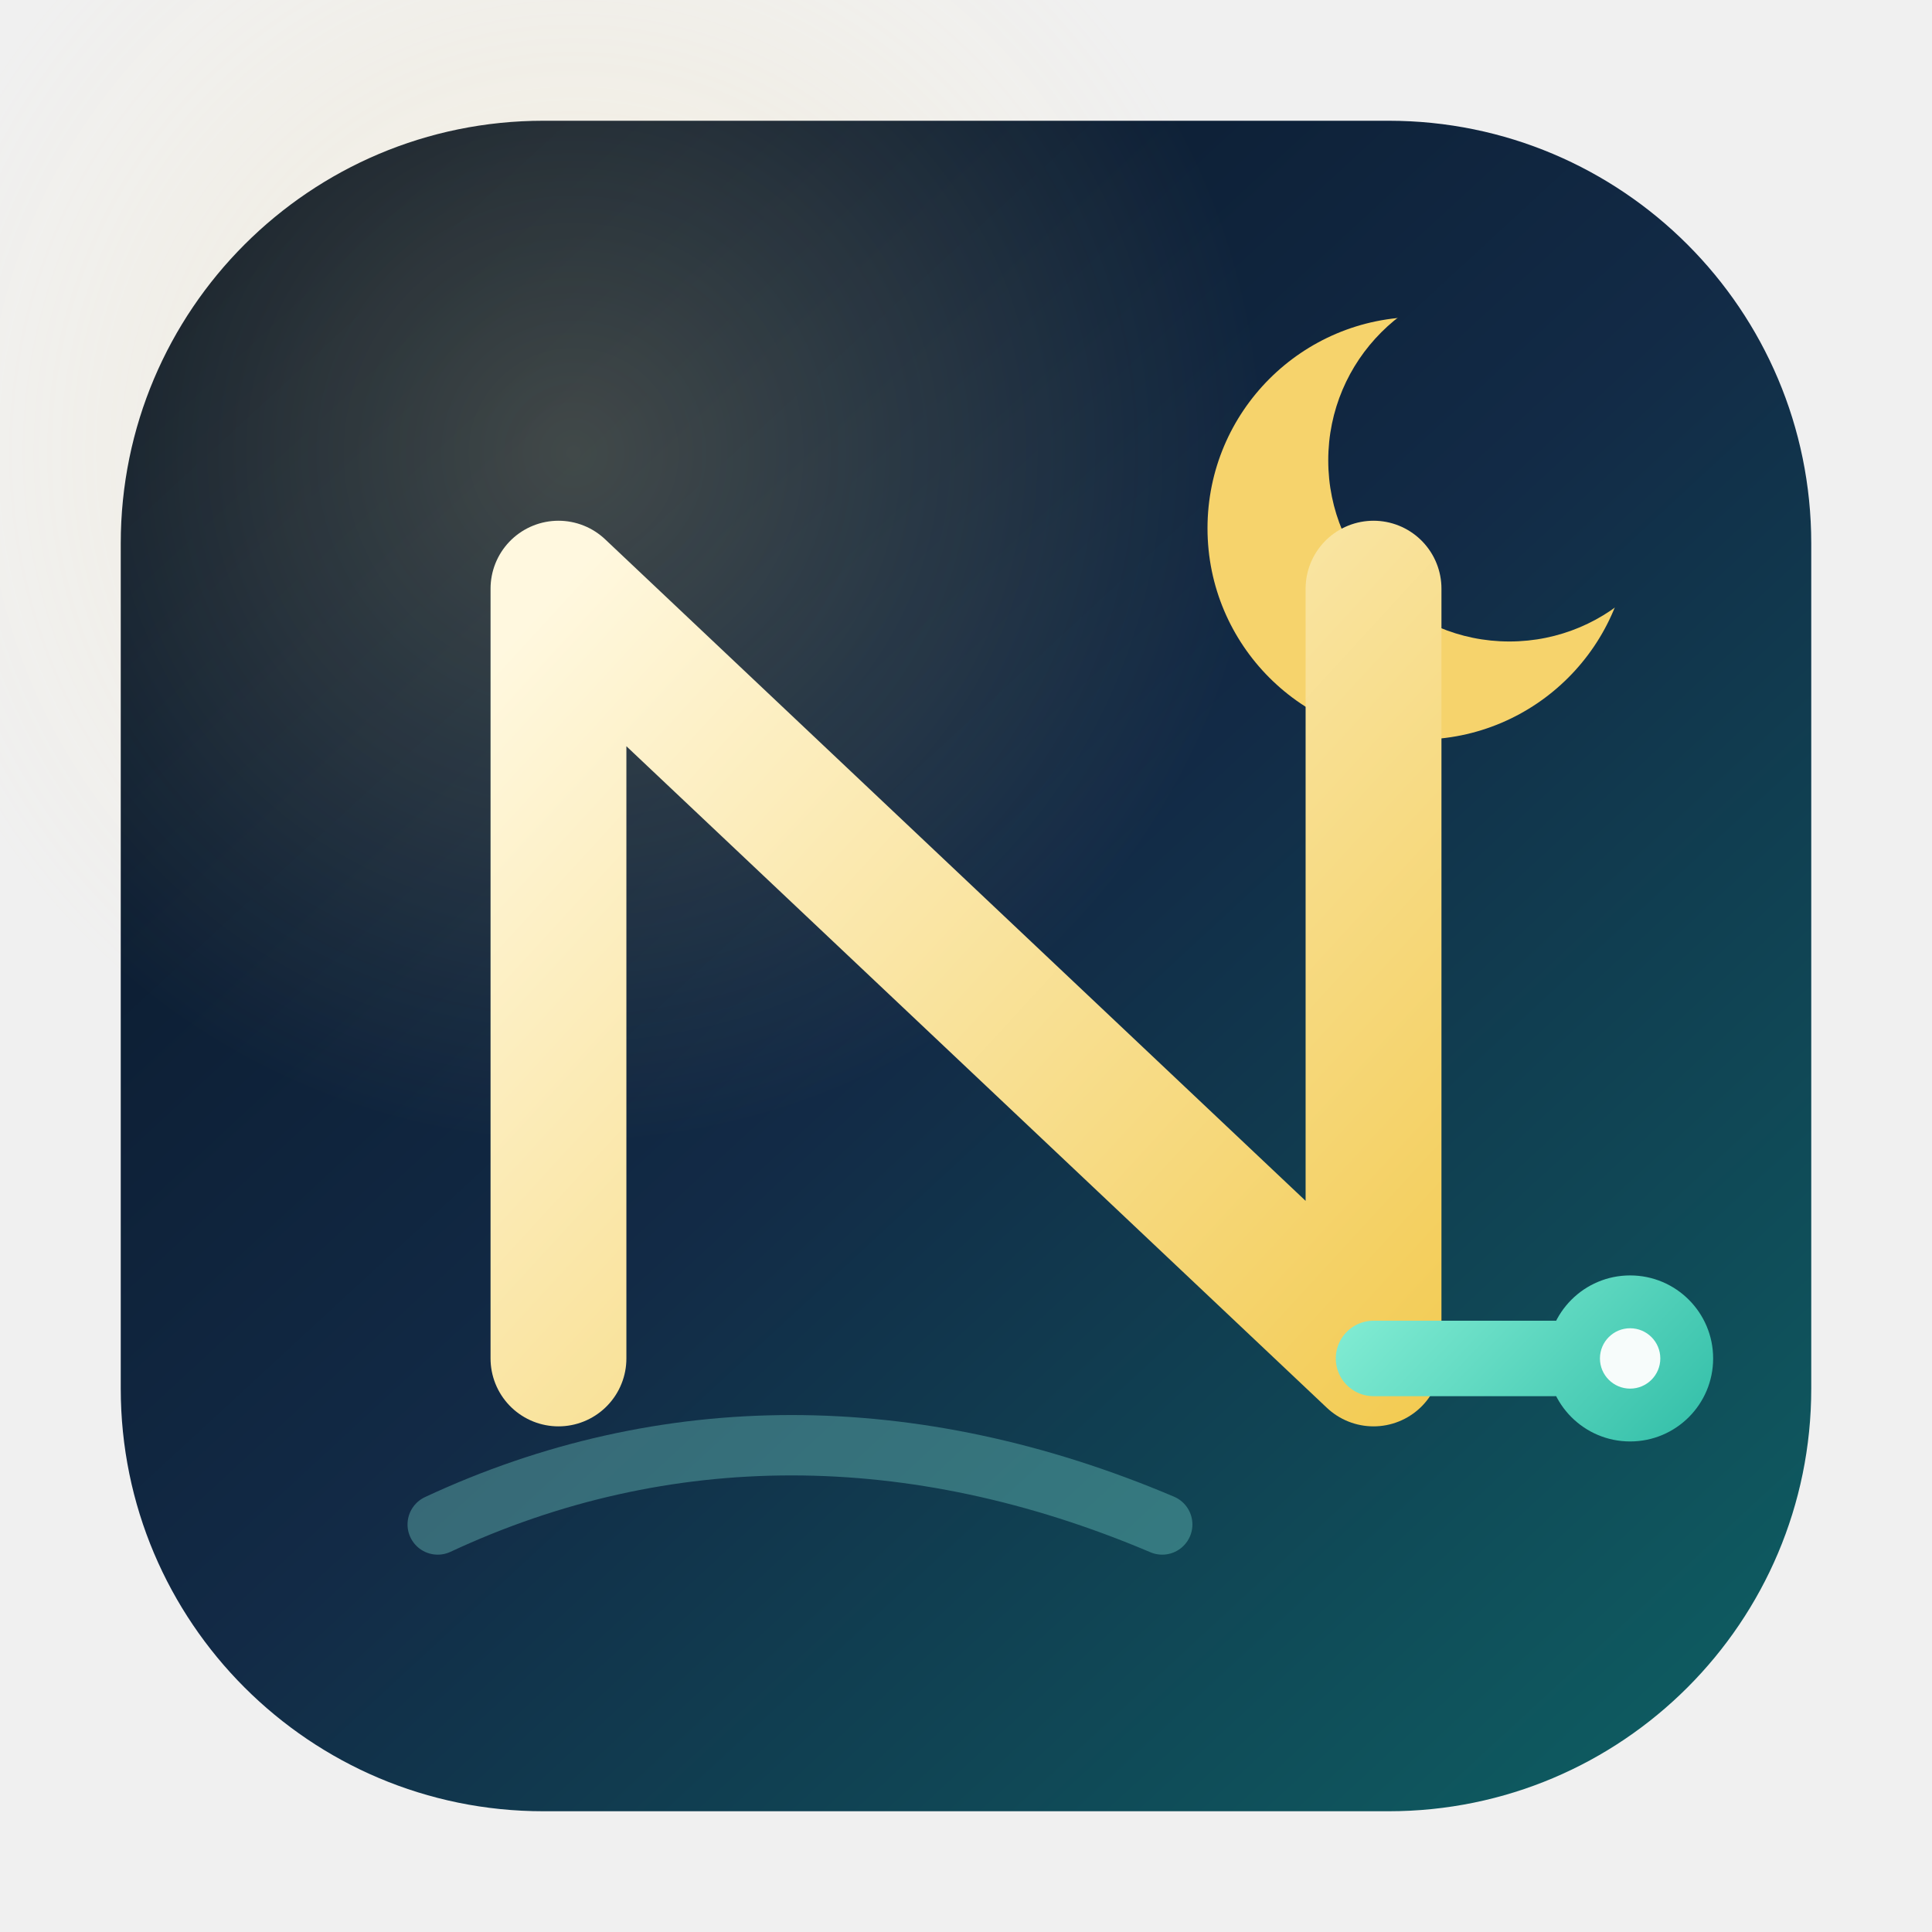
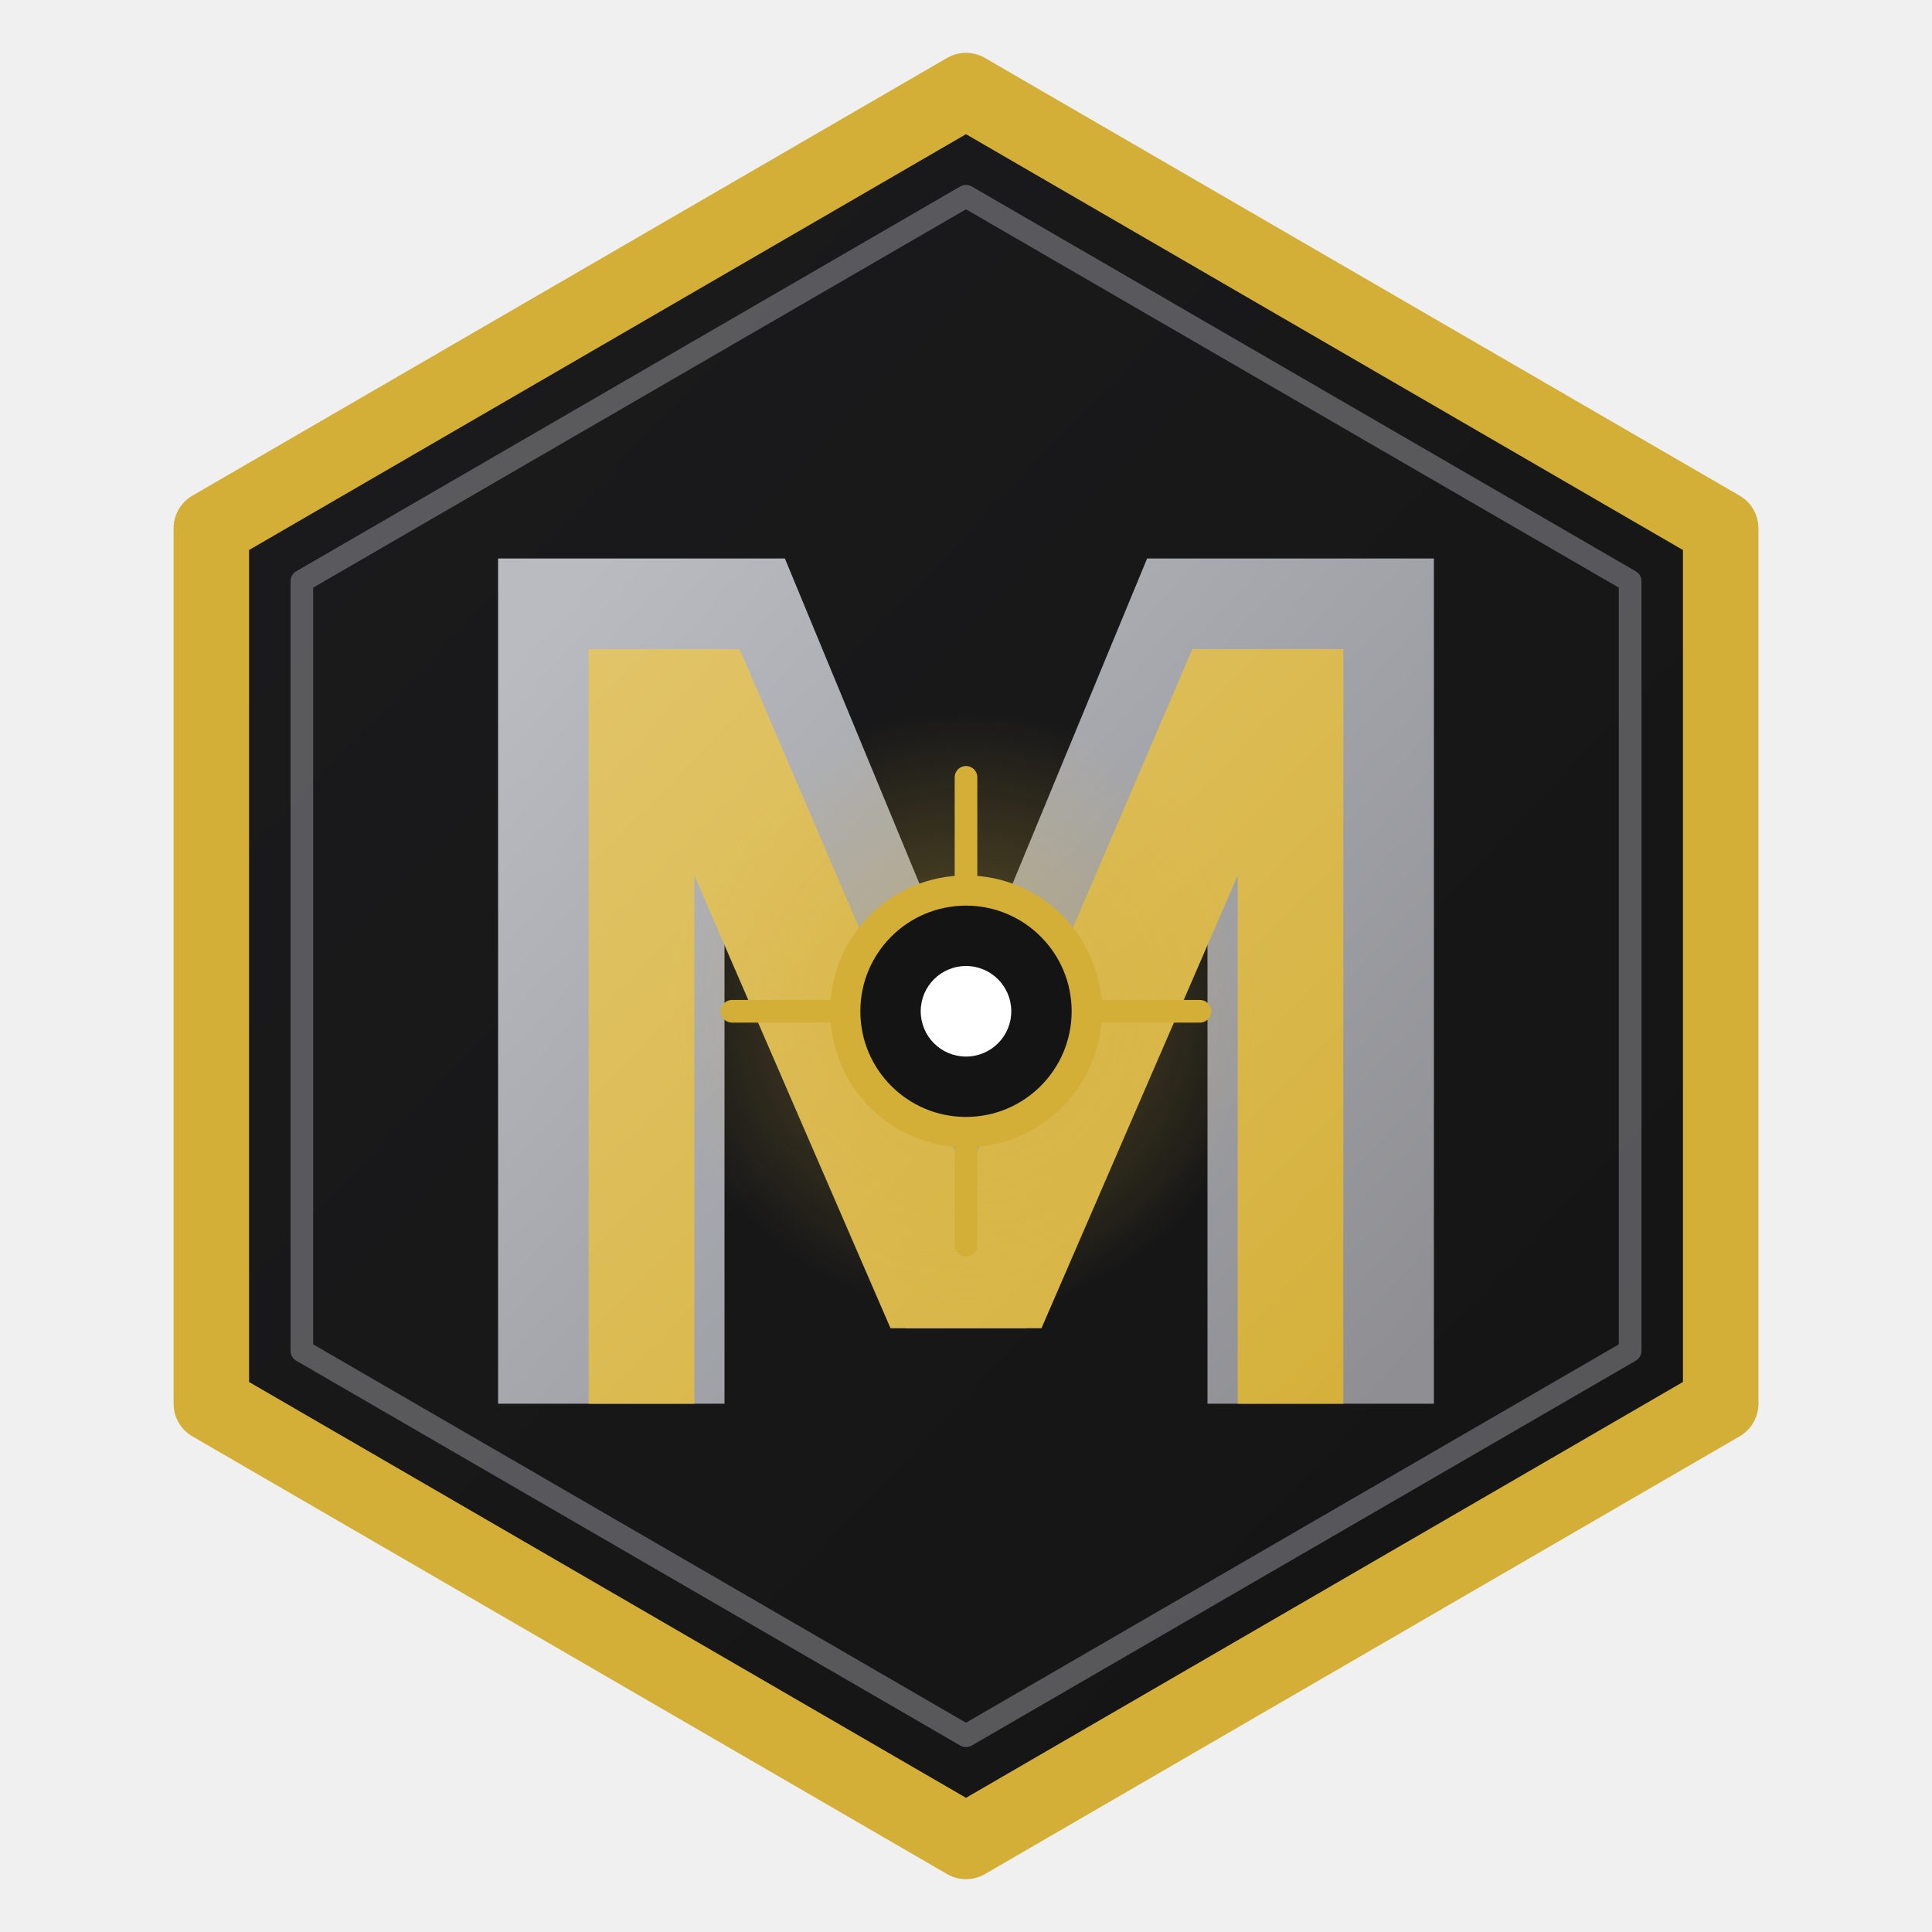
- <svg xmlns="http://www.w3.org/2000/svg" viewBox="0 0 256 256" role="img" aria-labelledby="title desc" fill="none">
+ <svg xmlns="http://www.w3.org/2000/svg" viewBox="0 0 256 256" role="img" aria-labelledby="title desc">
  <defs>
-     <linearGradient id="bg" x1="32" y1="24" x2="224" y2="232" gradientUnits="userSpaceOnUse">
-       <stop stop-color="#081525" />
-       <stop offset="0.5" stop-color="#122A46" />
-       <stop offset="1" stop-color="#0E5C61" />
+     <linearGradient id="mgrand-bg" x1="28" y1="32" x2="228" y2="224" gradientUnits="userSpaceOnUse">
+       <stop offset="0" stop-color="#1B1B1D" />
+       <stop offset="1" stop-color="#141414" />
    </linearGradient>
-     <radialGradient id="glow" cx="0" cy="0" r="1" gradientUnits="userSpaceOnUse" gradientTransform="translate(76 60) rotate(90) scale(92)">
-       <stop stop-color="#FFE49B" />
-       <stop offset="1" stop-color="#FFE49B" stop-opacity="0" />
+     <linearGradient id="mgrand-gold" x1="66" y1="72" x2="190" y2="194" gradientUnits="userSpaceOnUse">
+       <stop offset="0" stop-color="#E3C76F" />
+       <stop offset="1" stop-color="#D4AF37" />
+     </linearGradient>
+     <linearGradient id="mgrand-slate" x1="72" y1="84" x2="184" y2="186" gradientUnits="userSpaceOnUse">
+       <stop offset="0" stop-color="#B9BBC1" />
+       <stop offset="1" stop-color="#8E8E93" />
+     </linearGradient>
+     <radialGradient id="sync-glow" cx="0" cy="0" r="1" gradientUnits="userSpaceOnUse" gradientTransform="translate(128 134) rotate(90) scale(40)">
+       <stop offset="0" stop-color="#D4AF37" stop-opacity="0.4" />
+       <stop offset="1" stop-color="#D4AF37" stop-opacity="0" />
    </radialGradient>
-     <linearGradient id="mark" x1="74" y1="78" x2="196" y2="190" gradientUnits="userSpaceOnUse">
-       <stop stop-color="#FFF8DF" />
-       <stop offset="1" stop-color="#F2C94C" />
-     </linearGradient>
-     <linearGradient id="node" x1="181" y1="164" x2="222" y2="203" gradientUnits="userSpaceOnUse">
-       <stop stop-color="#8AF1D8" />
-       <stop offset="1" stop-color="#29B9A3" />
-     </linearGradient>
-     <mask id="crescent-mask">
-       <rect width="256" height="256" fill="#000" />
-       <circle cx="188" cy="70" r="28" fill="#fff" />
-       <circle cx="200" cy="61" r="24" fill="#000" />
-     </mask>
  </defs>
-   <rect x="16" y="16" width="224" height="224" rx="56" fill="url(#bg)" />
-   <circle cx="76" cy="60" r="92" fill="url(#glow)" opacity="0.22" />
-   <rect width="256" height="256" fill="#F6D36C" mask="url(#crescent-mask)" />
-   <path d="M74 180V78L182 180V78" stroke="url(#mark)" stroke-width="18" stroke-linecap="round" stroke-linejoin="round" />
-   <path d="M182 180H206" stroke="url(#node)" stroke-width="10" stroke-linecap="round" />
-   <circle cx="216" cy="180" r="11" fill="url(#node)" />
-   <circle cx="216" cy="180" r="4" fill="#F7FCFB" />
-   <path d="M58 202C88 188 121 188 154 202" stroke="#77D8CD" stroke-opacity="0.36" stroke-width="8" stroke-linecap="round" />
+   <polygon points="128,12 228,70 228,186 128,244 28,186 28,70" fill="url(#mgrand-bg)" stroke="#D4AF37" stroke-width="10" stroke-linejoin="round" />
+   <polygon points="128,26 216,77 216,179 128,230 40,179 40,77" fill="none" stroke="#8E8E93" stroke-opacity="0.55" stroke-width="3" stroke-linejoin="round" />
+   <g transform="translate(0 -2)">
+     <polygon points="66,188 66,76 104,76 128,134 152,76 190,76 190,188 160,188 160,122 136,178 120,178 96,122 96,188" fill="url(#mgrand-slate)" />
+     <polygon points="78,188 78,88 98,88 128,158 158,88 178,88 178,188 164,188 164,118 138,178 118,178 92,118 92,188" fill="url(#mgrand-gold)" />
+   </g>
+   <circle cx="128" cy="134" r="40" fill="url(#sync-glow)" />
+   <circle cx="128" cy="134" r="16" fill="#141414" stroke="#D4AF37" stroke-width="4" />
+   <circle cx="128" cy="134" r="6" fill="#FFFFFF" />
+   <g fill="none" stroke-linecap="round">
+     <path d="M112 134H97" stroke="#D4AF37" stroke-width="3" />
+     <path d="M159 134H144" stroke="#D4AF37" stroke-width="3" />
+     <path d="M128 118V103" stroke="#D4AF37" stroke-width="3" />
+     <path d="M128 165V150" stroke="#D4AF37" stroke-width="3" />
+   </g>
</svg>
